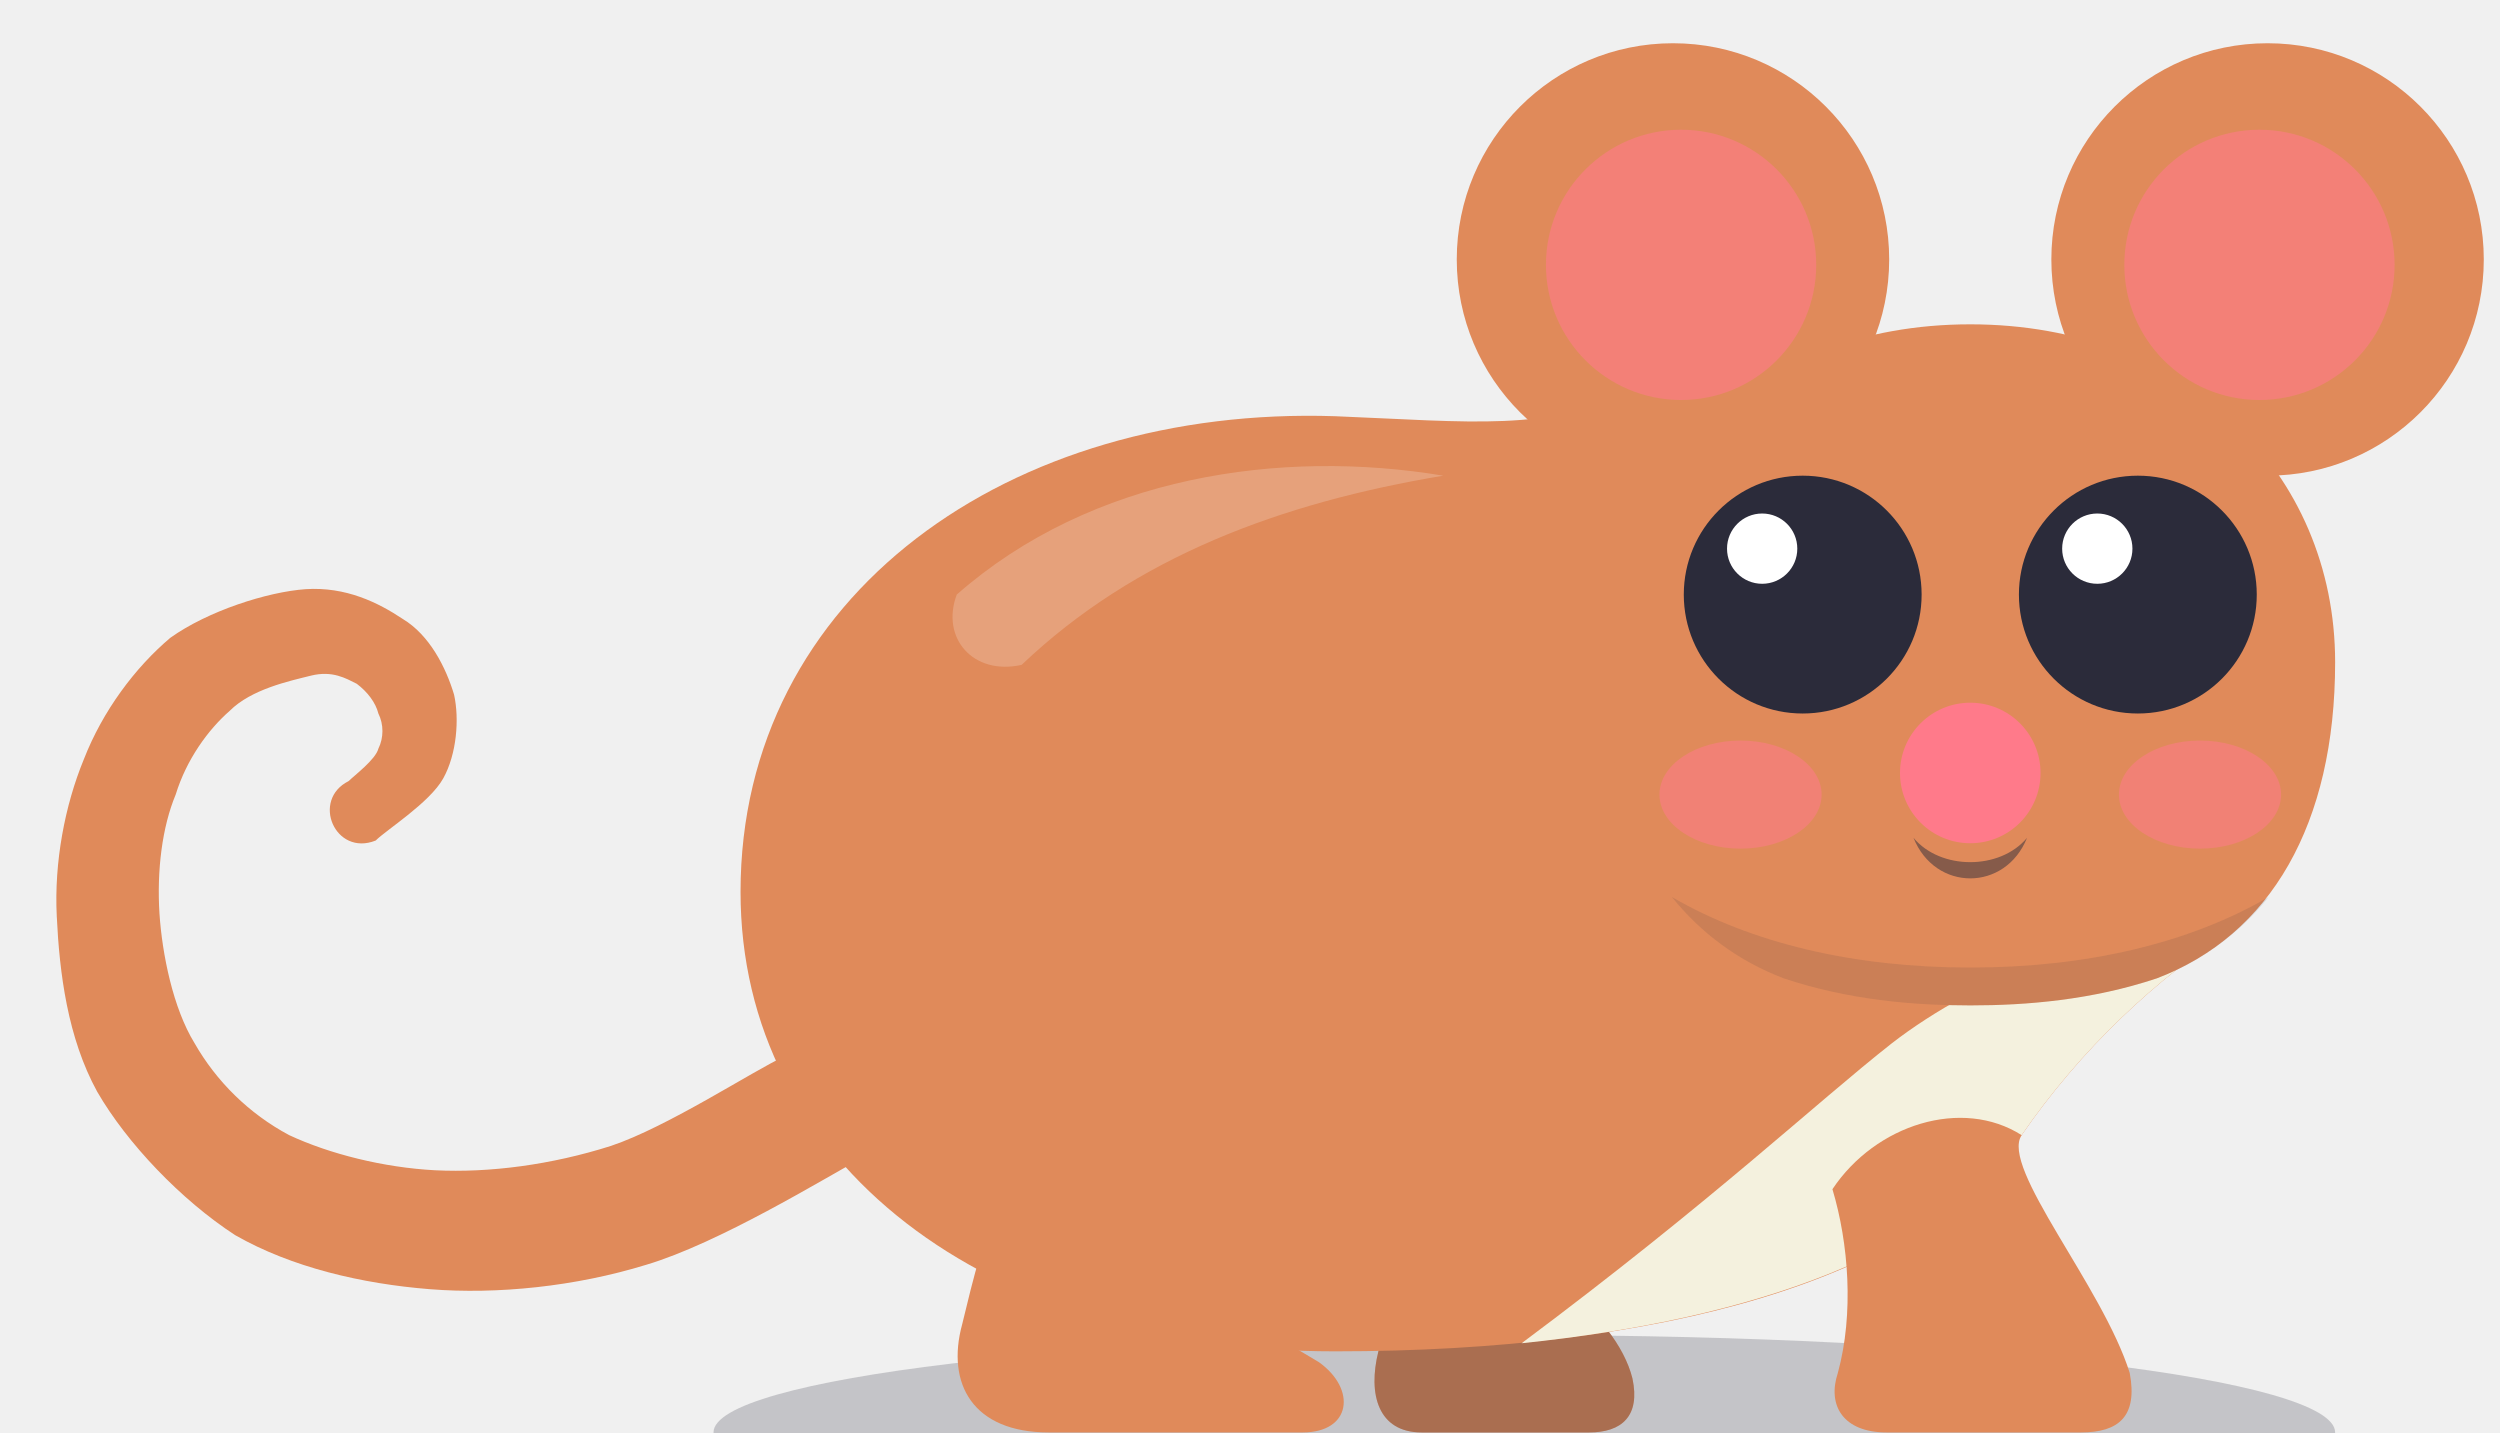
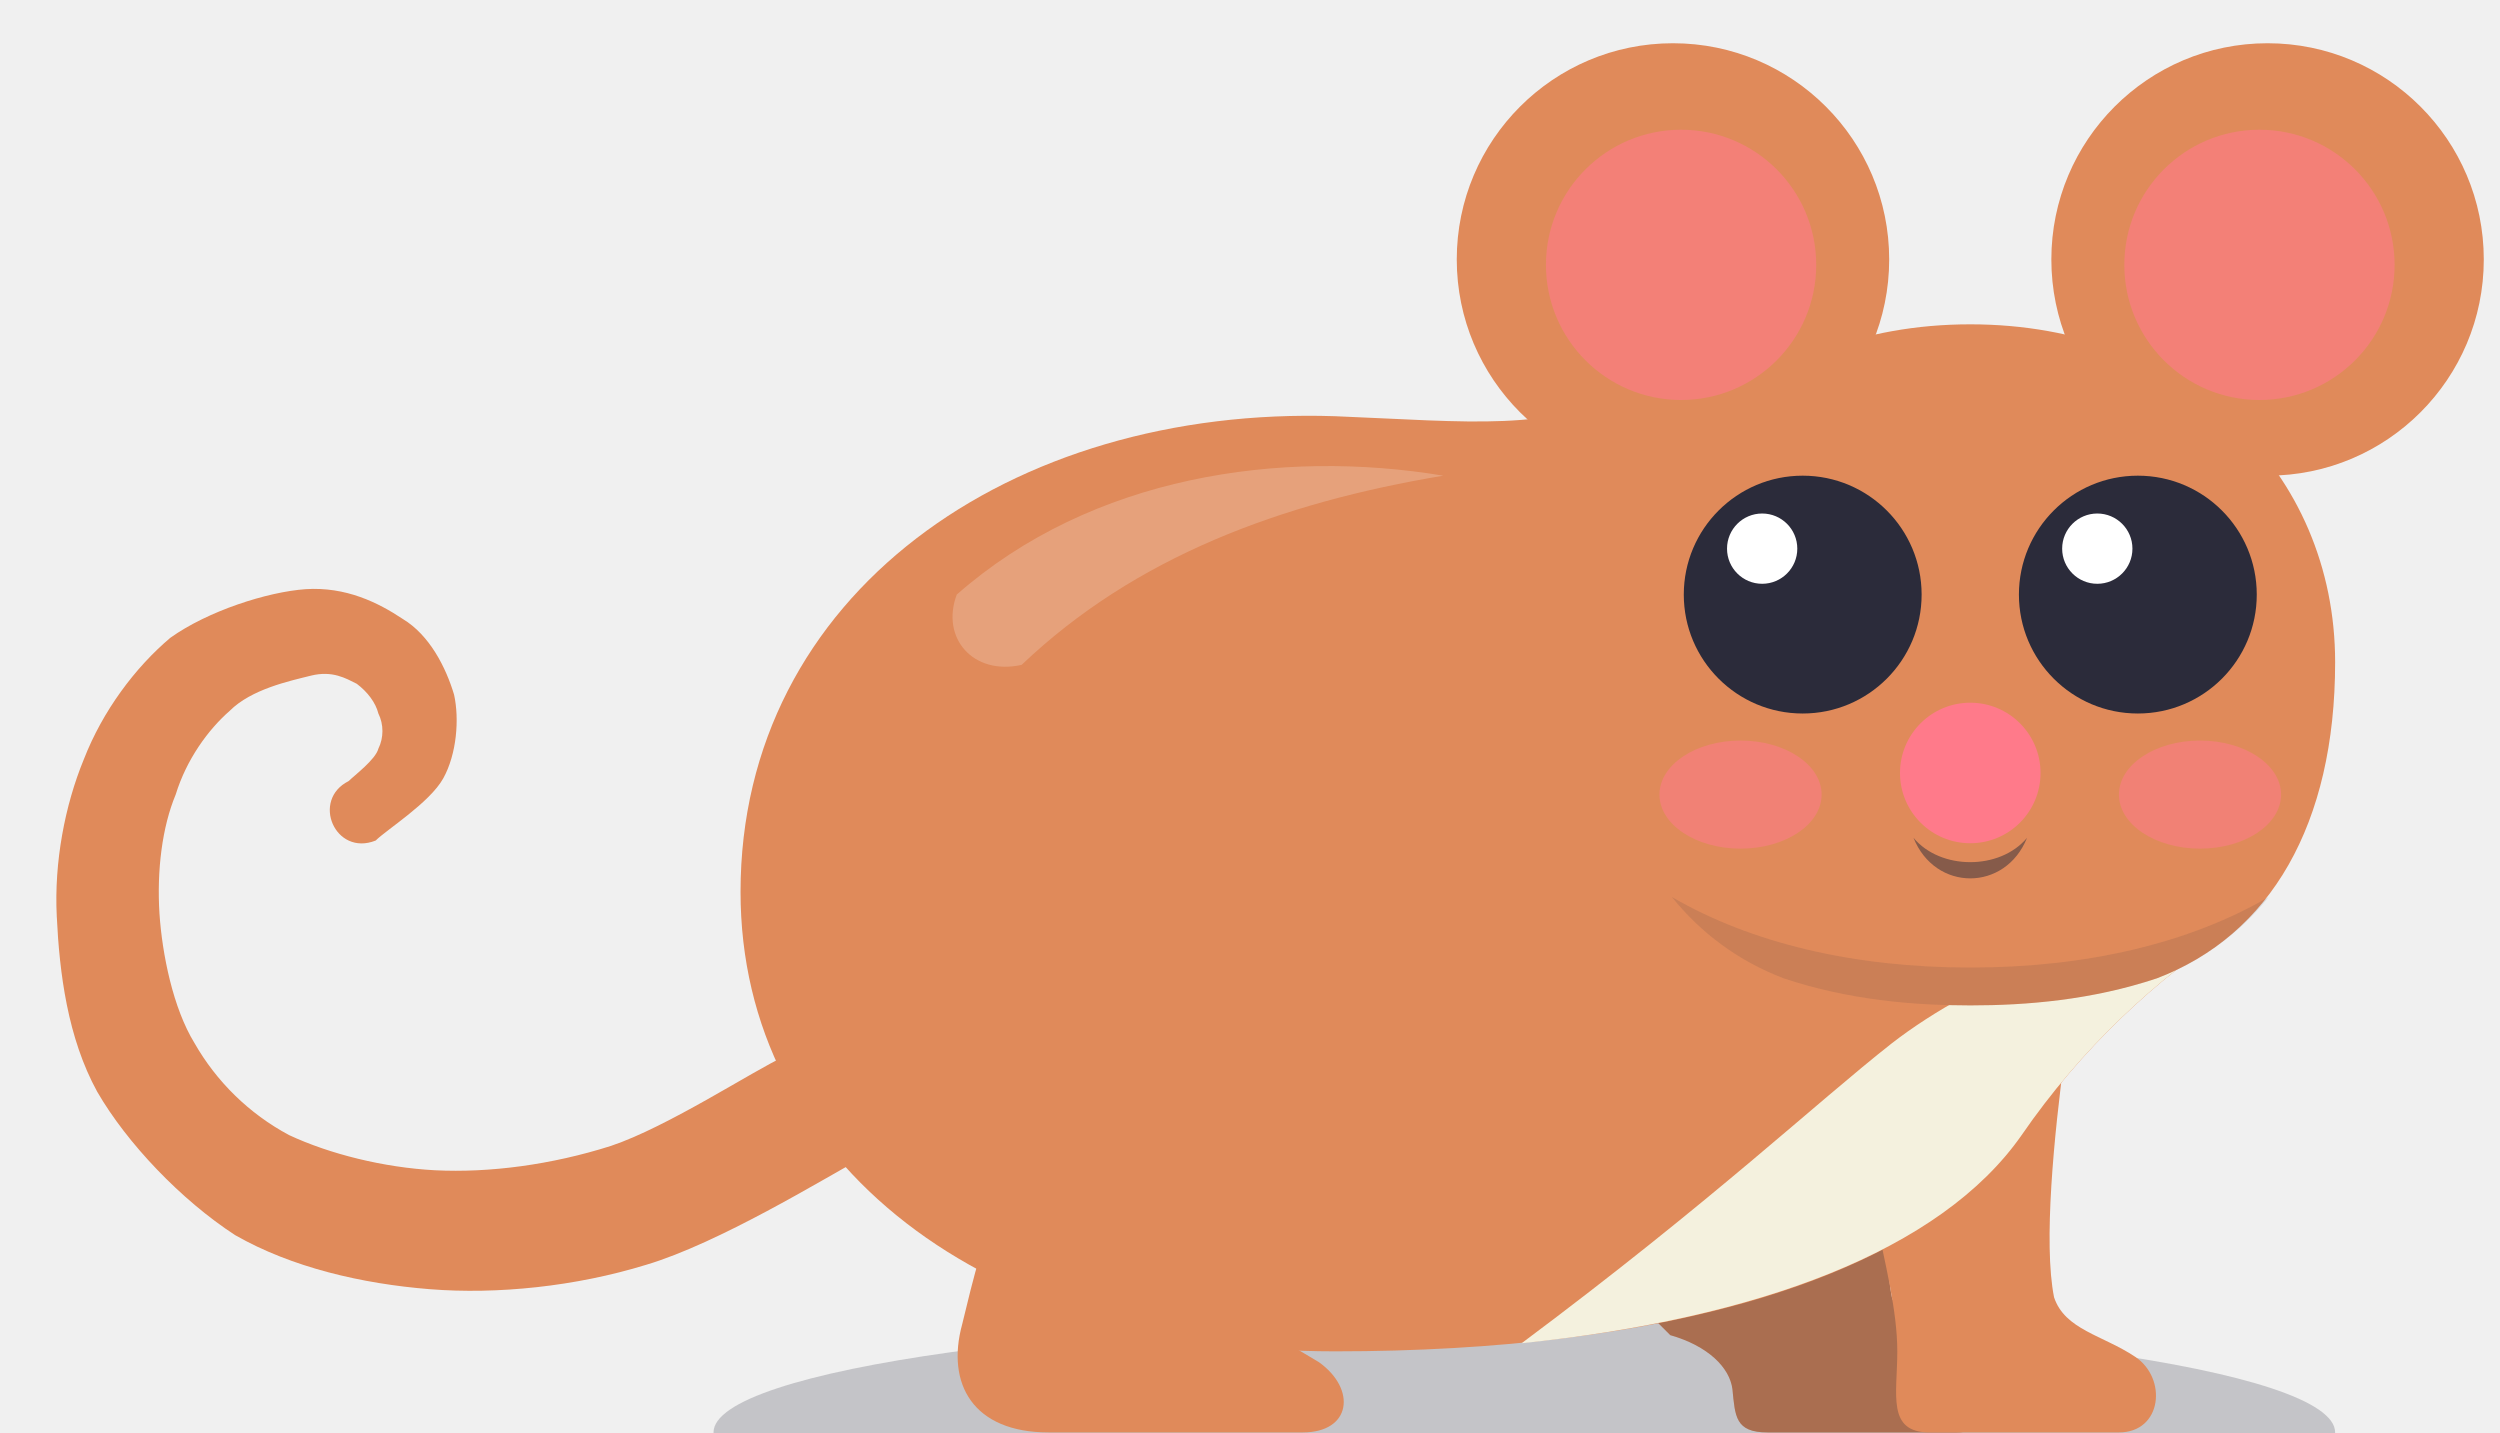
<svg xmlns="http://www.w3.org/2000/svg" viewBox="2.6 11 92.5 53">
-   <ellipse cx="59" cy="64" rx="30" ry="3.6" fill="#2b2b3a" opacity="0.22" />
+   <ellipse cx="59" cy="64" rx="30" ry="4.2" fill="#2b2b3a" opacity="0.22" />
  <g class="part-tail" style="transform-box:fill-box;transform-origin:95% 72%">
    <path d="M31.6 50.1C30.5 50.6 27.3 52.7 25.2 53.4C23 54.1 20.7 54.4 18.7 54.3C16.8 54.2 14.8 53.7 13.3 53C11.8 52.2 10.6 51 9.8 49.6C9 48.3 8.6 46.3 8.5 44.8C8.4 43.2 8.6 41.6 9.1 40.4C9.5 39.1 10.3 38 11.1 37.3C11.9 36.5 13.3 36.2 14.1 36C14.9 35.8 15.4 36.1 15.8 36.3C16.2 36.6 16.5 37 16.6 37.4C16.8 37.8 16.8 38.3 16.6 38.7C16.5 39.1 15.7 39.7 15.5 39.9C14.1 40.6 15 42.7 16.5 42.1C16.9 41.7 18.5 40.7 19 39.8C19.5 38.9 19.6 37.6 19.4 36.7C19.1 35.7 18.5 34.5 17.5 33.9C16.6 33.3 15.4 32.7 13.9 32.8C12.5 32.9 10.3 33.6 8.9 34.6C7.6 35.7 6.4 37.3 5.7 39.1C5 40.8 4.6 42.9 4.7 44.9C4.8 47 5.1 49.4 6.2 51.4C7.3 53.3 9.3 55.4 11.3 56.7C13.4 57.9 16 58.5 18.5 58.7C21 58.9 23.9 58.6 26.5 57.8C29.2 57 33.1 54.6 34.4 53.9C37 52.1 34.2 48.2 31.6 50.1Z" fill="#e08a5a" />
  </g>
-   <path d="M56 57C59 57 62.4 59.6 63 62C63.3 63.4 62.6 64 61.4 64L55.2 64C53.6 64 53.2 62.6 53.6 61C54 59.2 54.6 57 56 57Z" fill="#e08a5a" />
-   <path d="M56 57C59 57 62.4 59.6 63 62C63.3 63.4 62.6 64 61.4 64L55.2 64C53.6 64 53.2 62.6 53.6 61C54 59.2 54.6 57 56 57Z" fill="#2b2b3a" opacity="0.3" />
+   <path d="M60 56L64.4 60.4C65.8 60.8 66.6 61.6 66.7 62.4C66.8 63.4 66.8 64 68 64L75 64C76.6 64 76.8 62 75.6 61.2C74.4 60.4 73 60.2 72.6 59C72.2 57 72.6 53 73 50Z" fill="#e08a5a" />
+   <path d="M60 56L64.4 60.4C65.8 60.8 66.6 61.6 66.7 62.4C66.8 63.4 66.8 64 68 64L75 64C76.6 64 76.8 62 75.6 61.2C74.4 60.4 73 60.2 72.6 59C72.2 57 72.6 53 73 50Z" fill="#2b2b3a" opacity="0.3" />
+   <path d="M71.5 50C71 54 72.8 58 72.8 61C72.8 62.6 72.4 64 74 64L81 64C82.6 64 82.8 62 81.6 61.2C80.4 60.4 79 60.2 78.6 59C78.2 57 78.6 53 79 50Z" fill="#e08a5a" />
  <path d="M30 44C30 33 40 26 52 26.4C57 26.6 60 27 63 25.4C67 23.8 72 25 76 27C82 30 86.2 35.4 86 40.6C85.9 42.6 85.7 44.2 85.2 45.4C82.4 47.2 79.6 49.8 77.4 53C73.6 58.4 64 61 52 61C39 61 30 54 30 44Z" fill="#e08a5a" />
  <path d="M85.2 45.4C82.4 47.2 79.6 49.8 77.4 53C74.4 57.3 67.6 59.8 58.9 60.7C66 55.4 69.8 51.8 72.6 49.6C75.7 47.2 80.9 45 85.2 45.4Z" fill="#f4f1de" />
  <path d="M40 55C43 56 48 59.4 51.4 61.4C52.8 62.4 52.6 64 50.8 64L41.4 64C38.6 64 37.6 62.2 38.2 60C38.6 58.4 39 56.4 40 55Z" fill="#e08a5a" />
-   <path d="M70.4 55C72 52.6 75.2 51.6 77.4 53C76.6 54.2 80.4 58.6 81.4 61.8C81.7 63.4 81 64 79.6 64L72.4 64C70.8 64 70.2 63 70.6 61.8C71.2 59.6 71 57 70.4 55Z" fill="#e08a5a" />
  <path d="M38 33C43 28.6 50 27.6 56 28.6C50 29.6 44.6 31.6 40.4 35.6C38.6 36 37.4 34.6 38 33Z" fill="#ffffff" opacity="0.2" />
  <g class="part-ears" style="transform-box:fill-box;transform-origin:50% 92%">
    <circle cx="64.5" cy="20.6" r="8" fill="#e08a5a" />
    <circle cx="86.5" cy="20.6" r="8" fill="#e08a5a" />
    <circle cx="64.8" cy="20.8" r="5" fill="#ff7a8a" opacity="0.6" />
    <circle cx="86.2" cy="20.8" r="5" fill="#ff7a8a" opacity="0.6" />
  </g>
  <path d="M75.5 23C83.5 23 89 28.5 89 35.5C89 41.5 86.6 45.6 82.4 47.2C80 48 77.6 48.2 75.5 48.2C73.4 48.2 71 48 68.6 47.2C64.4 45.6 62 41.5 62 35.5C62 28.5 67.5 23 75.5 23Z" fill="#e08a5a" />
  <path d="M86.54 44.19C85.47 45.52 84.08 46.56 82.4 47.2C80 48 77.6 48.2 75.5 48.2C73.4 48.2 71 48 68.6 47.2C66.92 46.56 65.53 45.52 64.46 44.19C67.4 45.9 71.2 46.8 75.5 46.8C79.8 46.8 83.6 45.9 86.54 44.19Z" fill="#2b2b3a" opacity="0.12" />
  <ellipse cx="67" cy="40.4" rx="3" ry="2" fill="#ff7a8a" opacity="0.55" />
  <ellipse cx="84" cy="40.4" rx="3" ry="2" fill="#ff7a8a" opacity="0.55" />
  <circle cx="69.3" cy="33" r="4.4" fill="#2b2b3a" />
  <circle cx="81.7" cy="33" r="4.4" fill="#2b2b3a" />
  <circle cx="67.8" cy="31.3" r="1.3" fill="#ffffff" />
  <circle cx="80.2" cy="31.3" r="1.3" fill="#ffffff" />
  <path d="M73.4 42C74.4 43.2 76.6 43.2 77.6 42C76.8 44 74.2 44 73.4 42Z" fill="#2b2b3a" opacity="0.5" />
  <circle cx="75.5" cy="39.6" r="2.6" fill="#ff7a8a" />
</svg>
